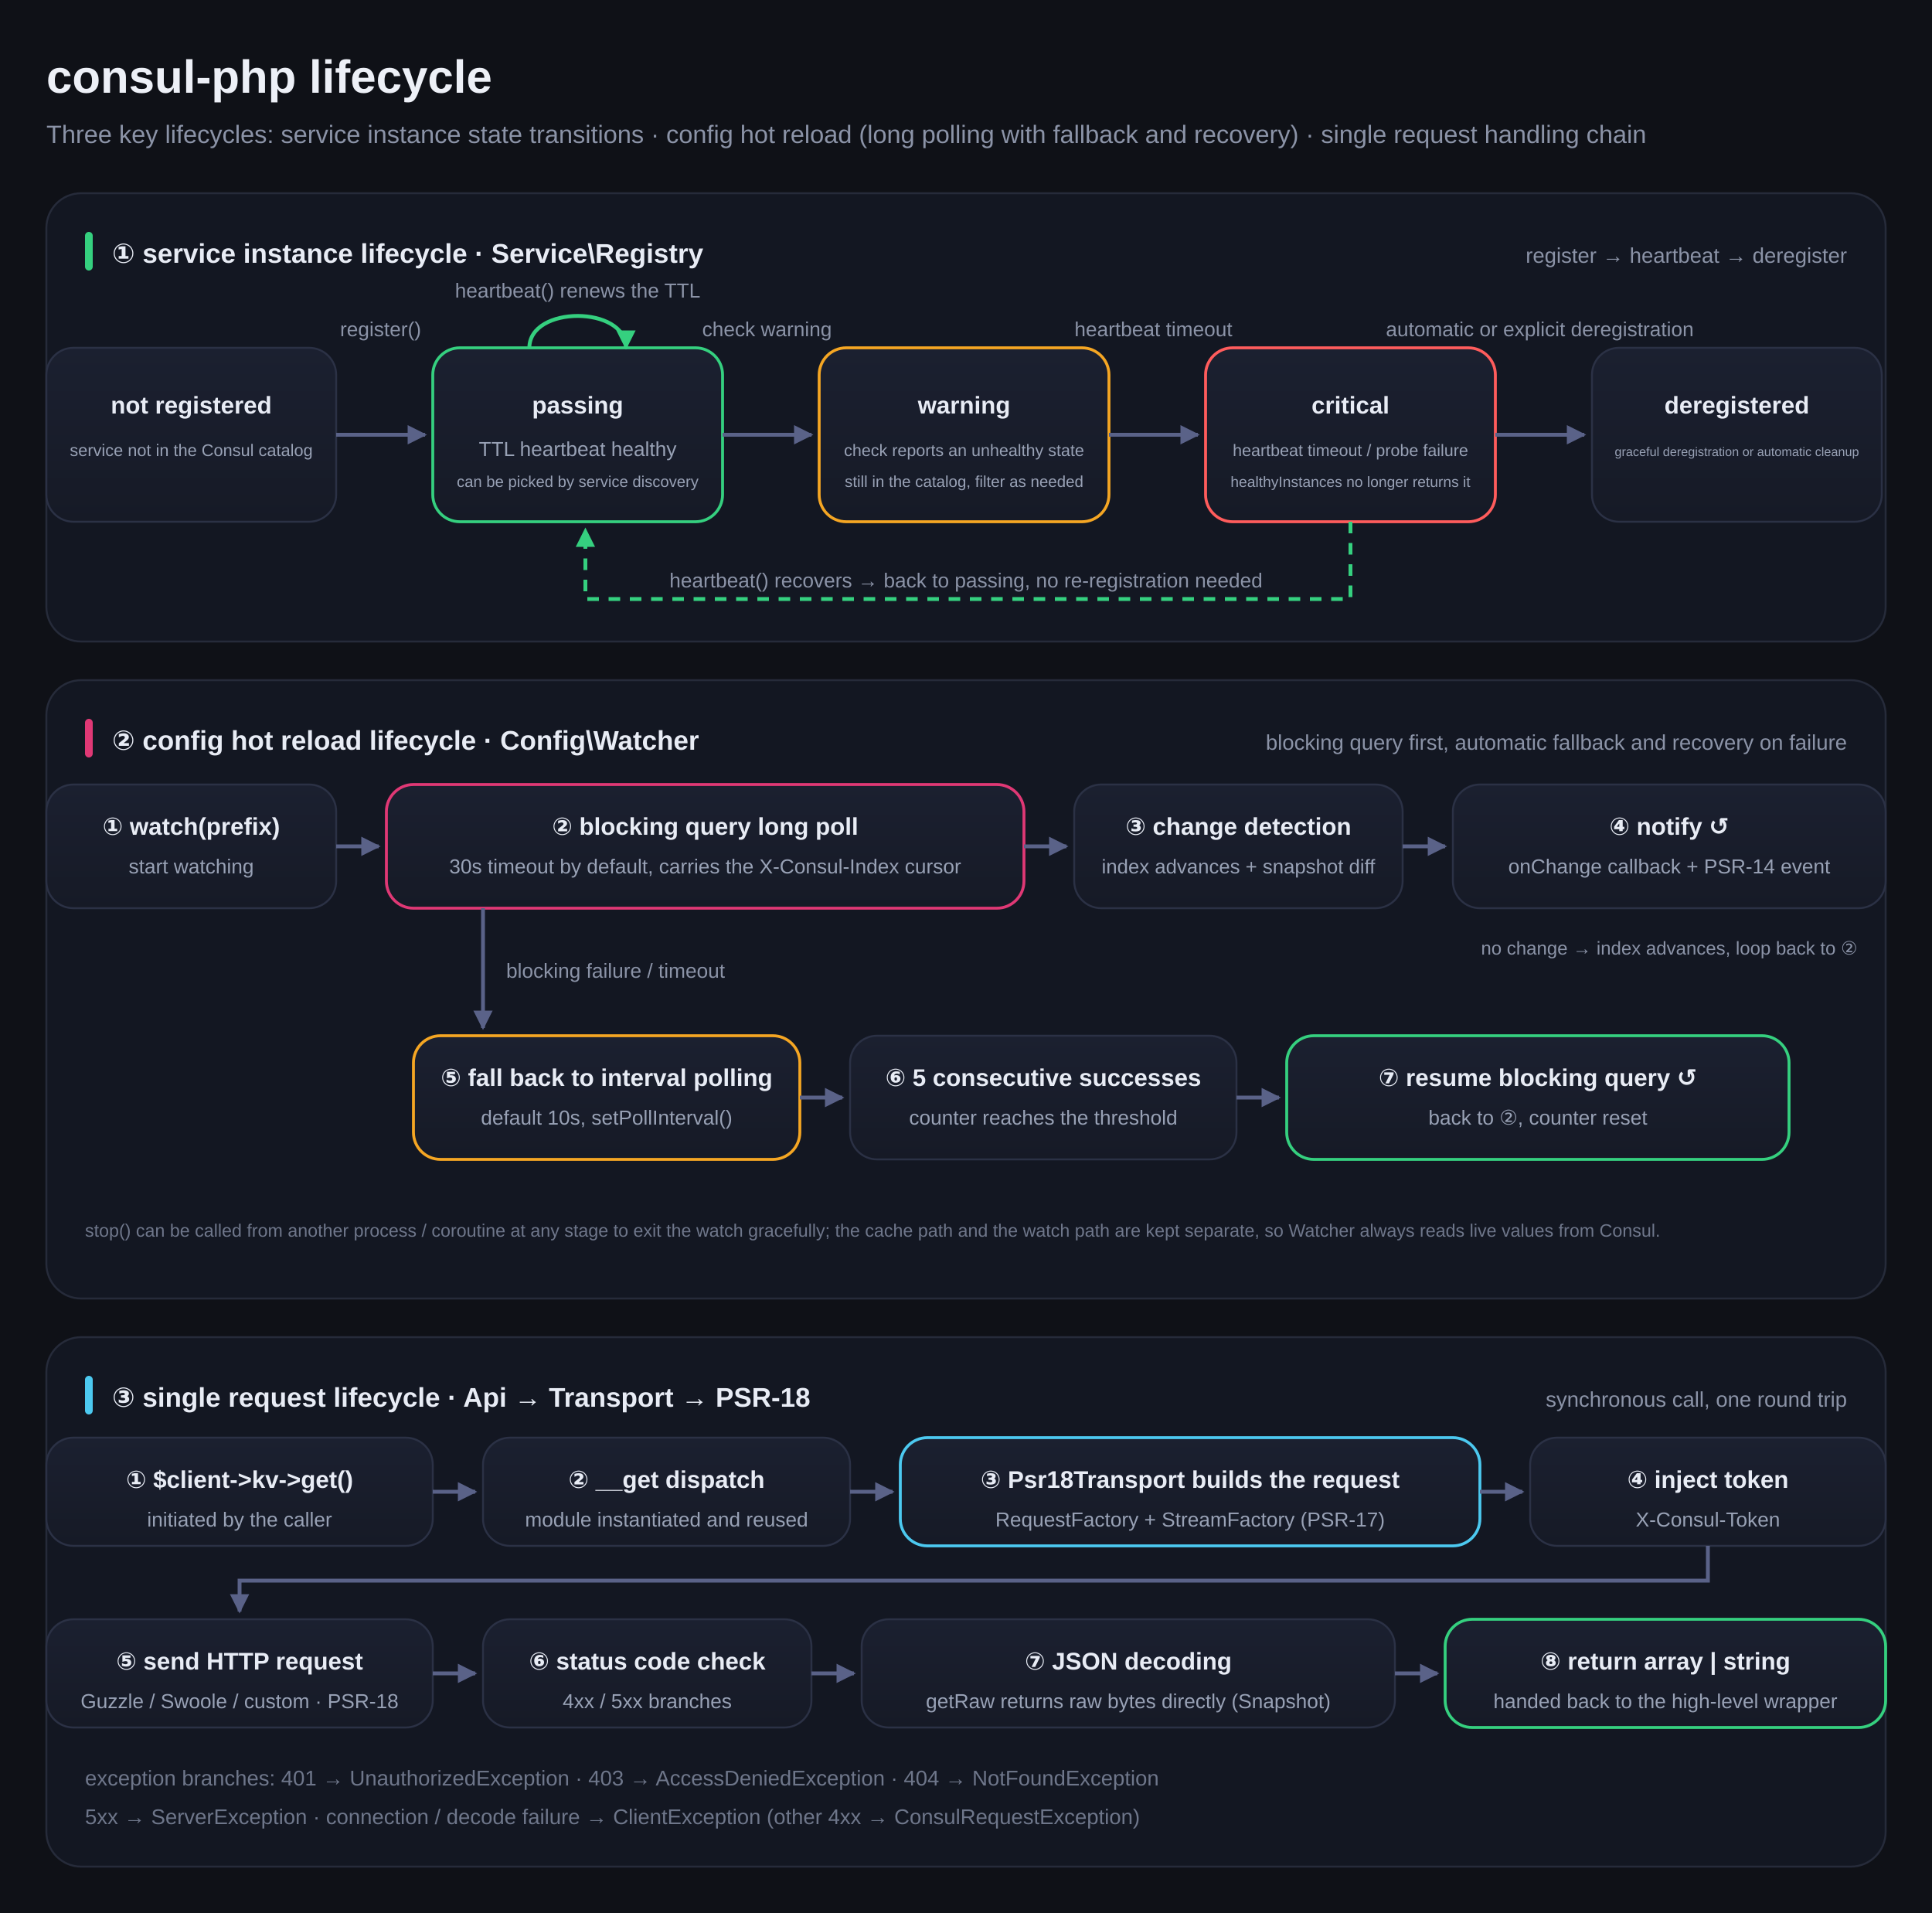
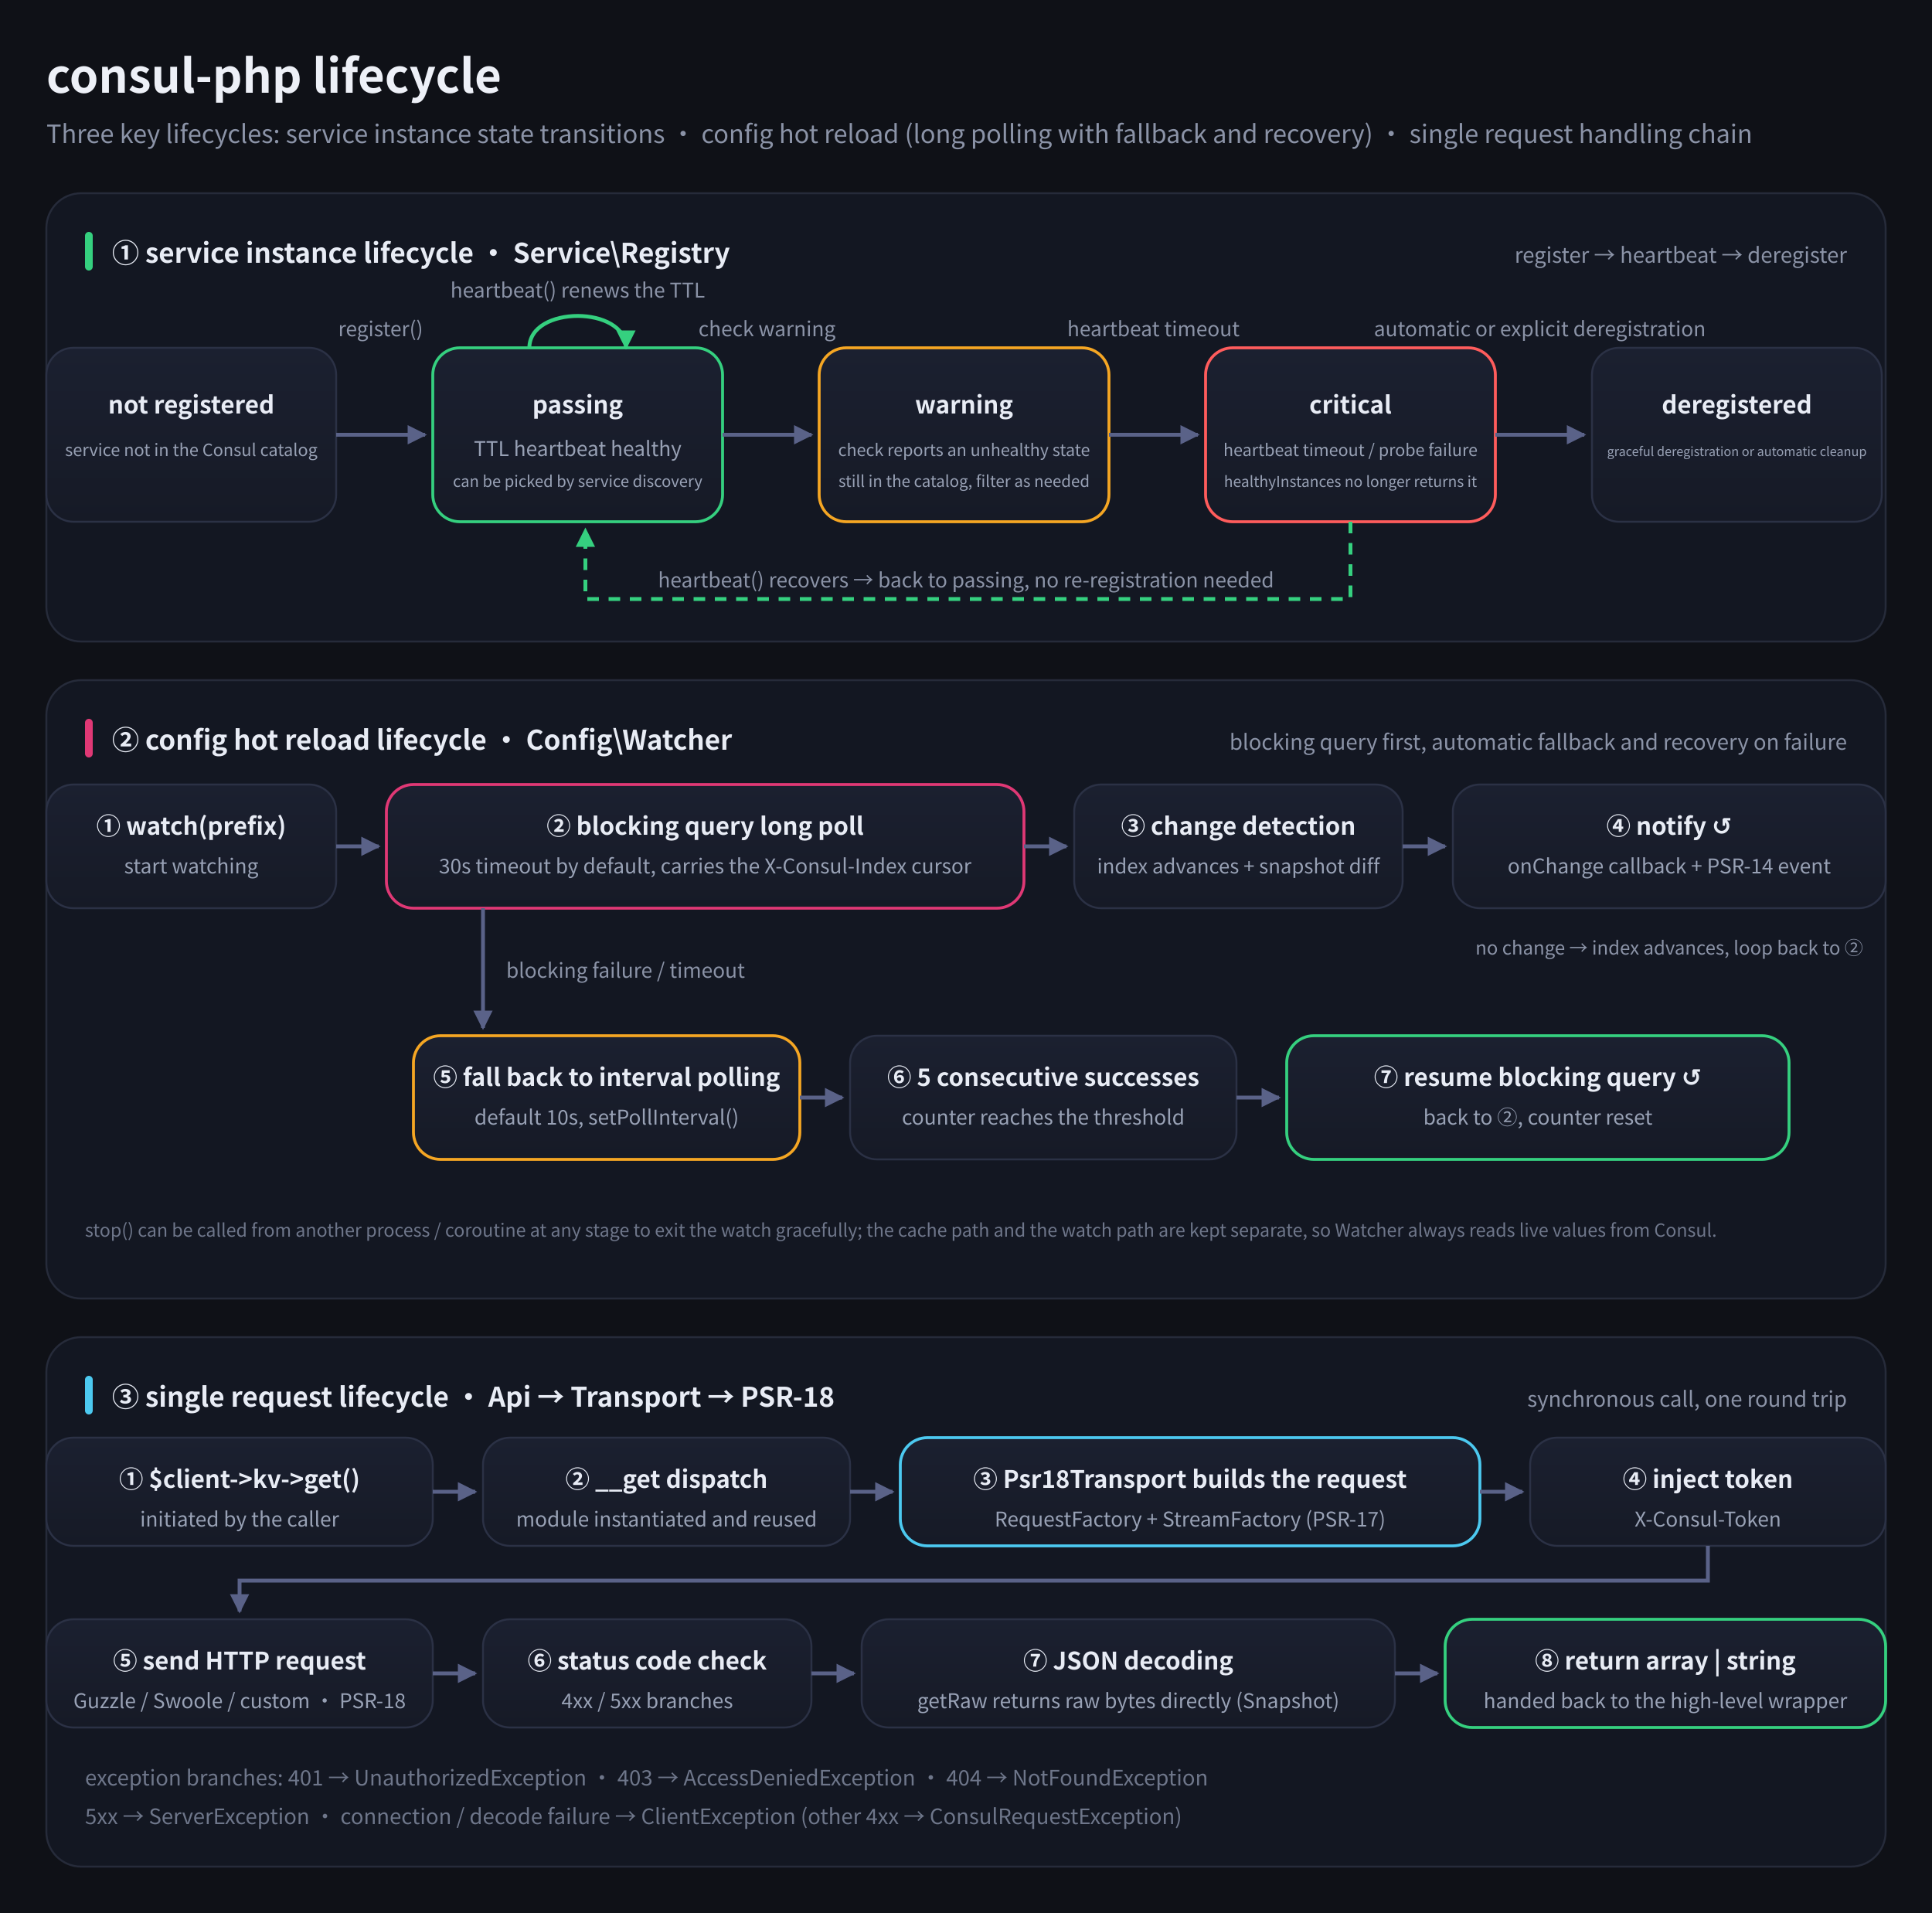
<svg xmlns="http://www.w3.org/2000/svg" width="1000" height="990" viewBox="0 0 1000 990" role="img" aria-label="consul-php lifecycle diagram">
  <style>
-     .t { font-family: -apple-system, BlinkMacSystemFont, "Segoe UI", "Helvetica Neue", Arial, "DejaVu Sans", "Noto Sans SC", "PingFang SC", "Microsoft YaHei", sans-serif; }
+     .t { font-family: "Noto Sans SC", "Noto Sans CJK SC", "Noto Sans", "DejaVu Sans", "Liberation Sans", sans-serif; }
    .h1 { font-size: 24px; font-weight: 700; fill: #EDF0F7; }
    .sub { font-size: 13px; fill: #8B93A7; }
    .lt { font-size: 14px; font-weight: 600; fill: #E8ECF5; }
    .chip { font-size: 11px; fill: #8B93A7; }
    .bt { font-size: 12.5px; font-weight: 600; fill: #E8ECF5; }
    .bs { font-size: 10.5px; fill: #98A1B5; }
    .al { font-size: 10.5px; fill: #8B93A7; }
    .note { font-size: 11px; fill: #6E768A; }
  </style>
  <defs>
    <linearGradient id="card" x1="0" y1="0" x2="0" y2="1">
      <stop offset="0" stop-color="#1B2030" />
      <stop offset="1" stop-color="#161A26" />
    </linearGradient>
    <marker id="ar" viewBox="0 0 10 10" refX="9" refY="5" markerWidth="5" markerHeight="5" orient="auto-start-reverse">
      <path d="M0 0 L10 5 L0 10 z" fill="#5A6288" />
    </marker>
    <marker id="arg" viewBox="0 0 10 10" refX="9" refY="5" markerWidth="5" markerHeight="5" orient="auto-start-reverse">
      <path d="M0 0 L10 5 L0 10 z" fill="#35D07F" />
    </marker>
  </defs>
  <rect width="1000" height="990" fill="#0F1117" />
  <g class="t">
    <text class="h1" x="24" y="48">consul-php lifecycle</text>
    <text class="sub" x="24" y="74">Three key lifecycles: service instance state transitions · config hot reload (long polling with fallback and recovery) · single request handling chain</text>
    <rect x="24" y="100" width="952" height="232" rx="18" fill="#131722" stroke="#262B3A" />
    <rect x="44" y="120" width="4" height="20" rx="2" fill="#35D07F" />
    <text class="lt" x="58" y="136">① service instance lifecycle · Service\Registry</text>
    <text class="chip" x="956" y="136" text-anchor="end">register → heartbeat → deregister</text>
    <rect x="24" y="180" width="150" height="90" rx="14" fill="url(#card)" stroke="#2B3145" />
    <text class="bt" x="99" y="214" text-anchor="middle">not registered</text>
    <text class="bs" x="99" y="236" text-anchor="middle" style="font-size:8.7px">service not in the Consul catalog</text>
    <rect x="224" y="180" width="150" height="90" rx="14" fill="url(#card)" stroke="#35D07F" stroke-width="1.5" />
    <text class="bt" x="299" y="214" text-anchor="middle" fill="#7FE3B0">passing</text>
    <text class="bs" x="299" y="236" text-anchor="middle">TTL heartbeat healthy</text>
    <text class="bs" x="299" y="252" text-anchor="middle" style="font-size:8.1px">can be picked by service discovery</text>
    <path d="M274 180 C274 158 324 158 324 180" fill="none" stroke="#35D07F" stroke-width="2" marker-end="url(#arg)" />
    <text class="al" x="299" y="154" text-anchor="middle" fill="#5FBF92">heartbeat() renews the TTL</text>
    <rect x="424" y="180" width="150" height="90" rx="14" fill="url(#card)" stroke="#F5A623" stroke-width="1.5" />
    <text class="bt" x="499" y="214" text-anchor="middle" fill="#F7C066">warning</text>
    <text class="bs" x="499" y="236" text-anchor="middle" style="font-size:8.6px">check reports an unhealthy state</text>
    <text class="bs" x="499" y="252" text-anchor="middle" style="font-size:8.2px">still in the catalog, filter as needed</text>
    <rect x="624" y="180" width="150" height="90" rx="14" fill="url(#card)" stroke="#FF5C5C" stroke-width="1.5" />
    <text class="bt" x="699" y="214" text-anchor="middle" fill="#FF8F8F">critical</text>
    <text class="bs" x="699" y="236" text-anchor="middle" style="font-size:8.6px">heartbeat timeout / probe failure</text>
    <text class="bs" x="699" y="252" text-anchor="middle" style="font-size:7.7px">healthyInstances no longer returns it</text>
    <rect x="824" y="180" width="150" height="90" rx="14" fill="url(#card)" stroke="#2B3145" />
    <text class="bt" x="899" y="214" text-anchor="middle">deregistered</text>
    <text class="bs" x="899" y="236" text-anchor="middle" style="font-size:6.5px">graceful deregistration or automatic cleanup</text>
    <path d="M174 225 H220" fill="none" stroke="#5A6288" stroke-width="2" marker-end="url(#ar)" />
    <text class="al" x="197" y="174" text-anchor="middle">register()</text>
    <path d="M374 225 H420" fill="none" stroke="#5A6288" stroke-width="2" marker-end="url(#ar)" />
    <text class="al" x="397" y="174" text-anchor="middle">check warning</text>
    <path d="M574 225 H620" fill="none" stroke="#5A6288" stroke-width="2" marker-end="url(#ar)" />
    <text class="al" x="597" y="174" text-anchor="middle">heartbeat timeout</text>
    <path d="M774 225 H820" fill="none" stroke="#5A6288" stroke-width="2" marker-end="url(#ar)" />
    <text class="al" x="797" y="174" text-anchor="middle">automatic or explicit deregistration</text>
    <path d="M699 270 V 310 H 303 V 274" fill="none" stroke="#35D07F" stroke-width="2" stroke-dasharray="6 5" marker-end="url(#arg)" />
    <text class="al" x="500" y="304" text-anchor="middle" fill="#5FBF92">heartbeat() recovers → back to passing, no re-registration needed</text>
    <rect x="24" y="352" width="952" height="320" rx="18" fill="#131722" stroke="#262B3A" />
    <rect x="44" y="372" width="4" height="20" rx="2" fill="#E03875" />
    <text class="lt" x="58" y="388">② config hot reload lifecycle · Config\Watcher</text>
    <text class="chip" x="956" y="388" text-anchor="end">blocking query first, automatic fallback and recovery on failure</text>
    <rect x="24" y="406" width="150" height="64" rx="14" fill="url(#card)" stroke="#2B3145" />
    <text class="bt" x="99" y="432" text-anchor="middle">① watch(prefix)</text>
    <text class="bs" x="99" y="452" text-anchor="middle">start watching</text>
    <rect x="200" y="406" width="330" height="64" rx="14" fill="url(#card)" stroke="#E03875" stroke-width="1.5" />
    <text class="bt" x="365" y="432" text-anchor="middle" fill="#F58FB4">② blocking query long poll</text>
    <text class="bs" x="365" y="452" text-anchor="middle">30s timeout by default, carries the X-Consul-Index cursor</text>
    <rect x="556" y="406" width="170" height="64" rx="14" fill="url(#card)" stroke="#2B3145" />
    <text class="bt" x="641" y="432" text-anchor="middle">③ change detection</text>
    <text class="bs" x="641" y="452" text-anchor="middle" style="font-size:10.3px">index advances + snapshot diff</text>
    <rect x="752" y="406" width="224" height="64" rx="14" fill="url(#card)" stroke="#2B3145" />
    <text class="bt" x="864" y="432" text-anchor="middle">④ notify ↺</text>
    <text class="bs" x="864" y="452" text-anchor="middle">onChange callback + PSR-14 event</text>
    <path d="M174 438 H196" fill="none" stroke="#5A6288" stroke-width="2" marker-end="url(#ar)" />
    <path d="M530 438 H552" fill="none" stroke="#5A6288" stroke-width="2" marker-end="url(#ar)" />
    <path d="M726 438 H748" fill="none" stroke="#5A6288" stroke-width="2" marker-end="url(#ar)" />
    <text class="al" x="864" y="494" text-anchor="middle" style="font-size:9.6px">no change → index advances, loop back to ②</text>
    <path d="M250 470 V 532" fill="none" stroke="#5A6288" stroke-width="2" marker-end="url(#ar)" />
    <text class="al" x="262" y="506">blocking failure / timeout</text>
    <rect x="214" y="536" width="200" height="64" rx="14" fill="url(#card)" stroke="#F5A623" stroke-width="1.5" />
    <text class="bt" x="314" y="562" text-anchor="middle" fill="#F7C066">⑤ fall back to interval polling</text>
    <text class="bs" x="314" y="582" text-anchor="middle">default 10s, setPollInterval()</text>
    <rect x="440" y="536" width="200" height="64" rx="14" fill="url(#card)" stroke="#2B3145" />
    <text class="bt" x="540" y="562" text-anchor="middle">⑥ 5 consecutive successes</text>
    <text class="bs" x="540" y="582" text-anchor="middle">counter reaches the threshold</text>
    <rect x="666" y="536" width="260" height="64" rx="14" fill="url(#card)" stroke="#35D07F" stroke-width="1.5" />
    <text class="bt" x="796" y="562" text-anchor="middle" fill="#7FE3B0">⑦ resume blocking query ↺</text>
    <text class="bs" x="796" y="582" text-anchor="middle">back to ②, counter reset</text>
    <path d="M414 568 H436" fill="none" stroke="#5A6288" stroke-width="2" marker-end="url(#ar)" />
    <path d="M640 568 H662" fill="none" stroke="#5A6288" stroke-width="2" marker-end="url(#ar)" />
    <text class="note" x="44" y="640" style="font-size:9.3px">stop() can be called from another process / coroutine at any stage to exit the watch gracefully; the cache path and the watch path are kept separate, so Watcher always reads live values from Consul.</text>
    <rect x="24" y="692" width="952" height="274" rx="18" fill="#131722" stroke="#262B3A" />
    <rect x="44" y="712" width="4" height="20" rx="2" fill="#4CC9F0" />
    <text class="lt" x="58" y="728">③ single request lifecycle · Api → Transport → PSR-18</text>
    <text class="chip" x="956" y="728" text-anchor="end">synchronous call, one round trip</text>
    <rect x="24" y="744" width="200" height="56" rx="14" fill="url(#card)" stroke="#2B3145" />
    <text class="bt" x="124" y="770" text-anchor="middle">① $client-&gt;kv-&gt;get()</text>
    <text class="bs" x="124" y="790" text-anchor="middle">initiated by the caller</text>
    <rect x="250" y="744" width="190" height="56" rx="14" fill="url(#card)" stroke="#2B3145" />
    <text class="bt" x="345" y="770" text-anchor="middle">② __get dispatch</text>
    <text class="bs" x="345" y="790" text-anchor="middle">module instantiated and reused</text>
    <rect x="466" y="744" width="300" height="56" rx="14" fill="url(#card)" stroke="#4CC9F0" stroke-width="1.5" />
    <text class="bt" x="616" y="770" text-anchor="middle" fill="#8FDCF7">③ Psr18Transport builds the request</text>
    <text class="bs" x="616" y="790" text-anchor="middle">RequestFactory + StreamFactory (PSR-17)</text>
    <rect x="792" y="744" width="184" height="56" rx="14" fill="url(#card)" stroke="#2B3145" />
    <text class="bt" x="884" y="770" text-anchor="middle">④ inject token</text>
    <text class="bs" x="884" y="790" text-anchor="middle">X-Consul-Token</text>
    <path d="M224 772 H246" fill="none" stroke="#5A6288" stroke-width="2" marker-end="url(#ar)" />
    <path d="M440 772 H462" fill="none" stroke="#5A6288" stroke-width="2" marker-end="url(#ar)" />
    <path d="M766 772 H788" fill="none" stroke="#5A6288" stroke-width="2" marker-end="url(#ar)" />
    <path d="M884 800 V 818 H 124 V 834" fill="none" stroke="#5A6288" stroke-width="2" marker-end="url(#ar)" />
    <rect x="24" y="838" width="200" height="56" rx="14" fill="url(#card)" stroke="#2B3145" />
    <text class="bt" x="124" y="864" text-anchor="middle">⑤ send HTTP request</text>
    <text class="bs" x="124" y="884" text-anchor="middle">Guzzle / Swoole / custom · PSR-18</text>
    <rect x="250" y="838" width="170" height="56" rx="14" fill="url(#card)" stroke="#2B3145" />
    <text class="bt" x="335" y="864" text-anchor="middle">⑥ status code check</text>
    <text class="bs" x="335" y="884" text-anchor="middle">4xx / 5xx branches</text>
    <rect x="446" y="838" width="276" height="56" rx="14" fill="url(#card)" stroke="#2B3145" />
    <text class="bt" x="584" y="864" text-anchor="middle">⑦ JSON decoding</text>
    <text class="bs" x="584" y="884" text-anchor="middle">getRaw returns raw bytes directly (Snapshot)</text>
    <rect x="748" y="838" width="228" height="56" rx="14" fill="url(#card)" stroke="#35D07F" stroke-width="1.5" />
    <text class="bt" x="862" y="864" text-anchor="middle" fill="#7FE3B0">⑧ return array | string</text>
    <text class="bs" x="862" y="884" text-anchor="middle">handed back to the high-level wrapper</text>
    <path d="M224 866 H246" fill="none" stroke="#5A6288" stroke-width="2" marker-end="url(#ar)" />
    <path d="M420 866 H442" fill="none" stroke="#5A6288" stroke-width="2" marker-end="url(#ar)" />
    <path d="M722 866 H744" fill="none" stroke="#5A6288" stroke-width="2" marker-end="url(#ar)" />
    <text class="note" x="44" y="924">exception branches: 401 → UnauthorizedException · 403 → AccessDeniedException · 404 → NotFoundException</text>
    <text class="note" x="44" y="944">5xx → ServerException · connection / decode failure → ClientException (other 4xx → ConsulRequestException)</text>
  </g>
</svg>
